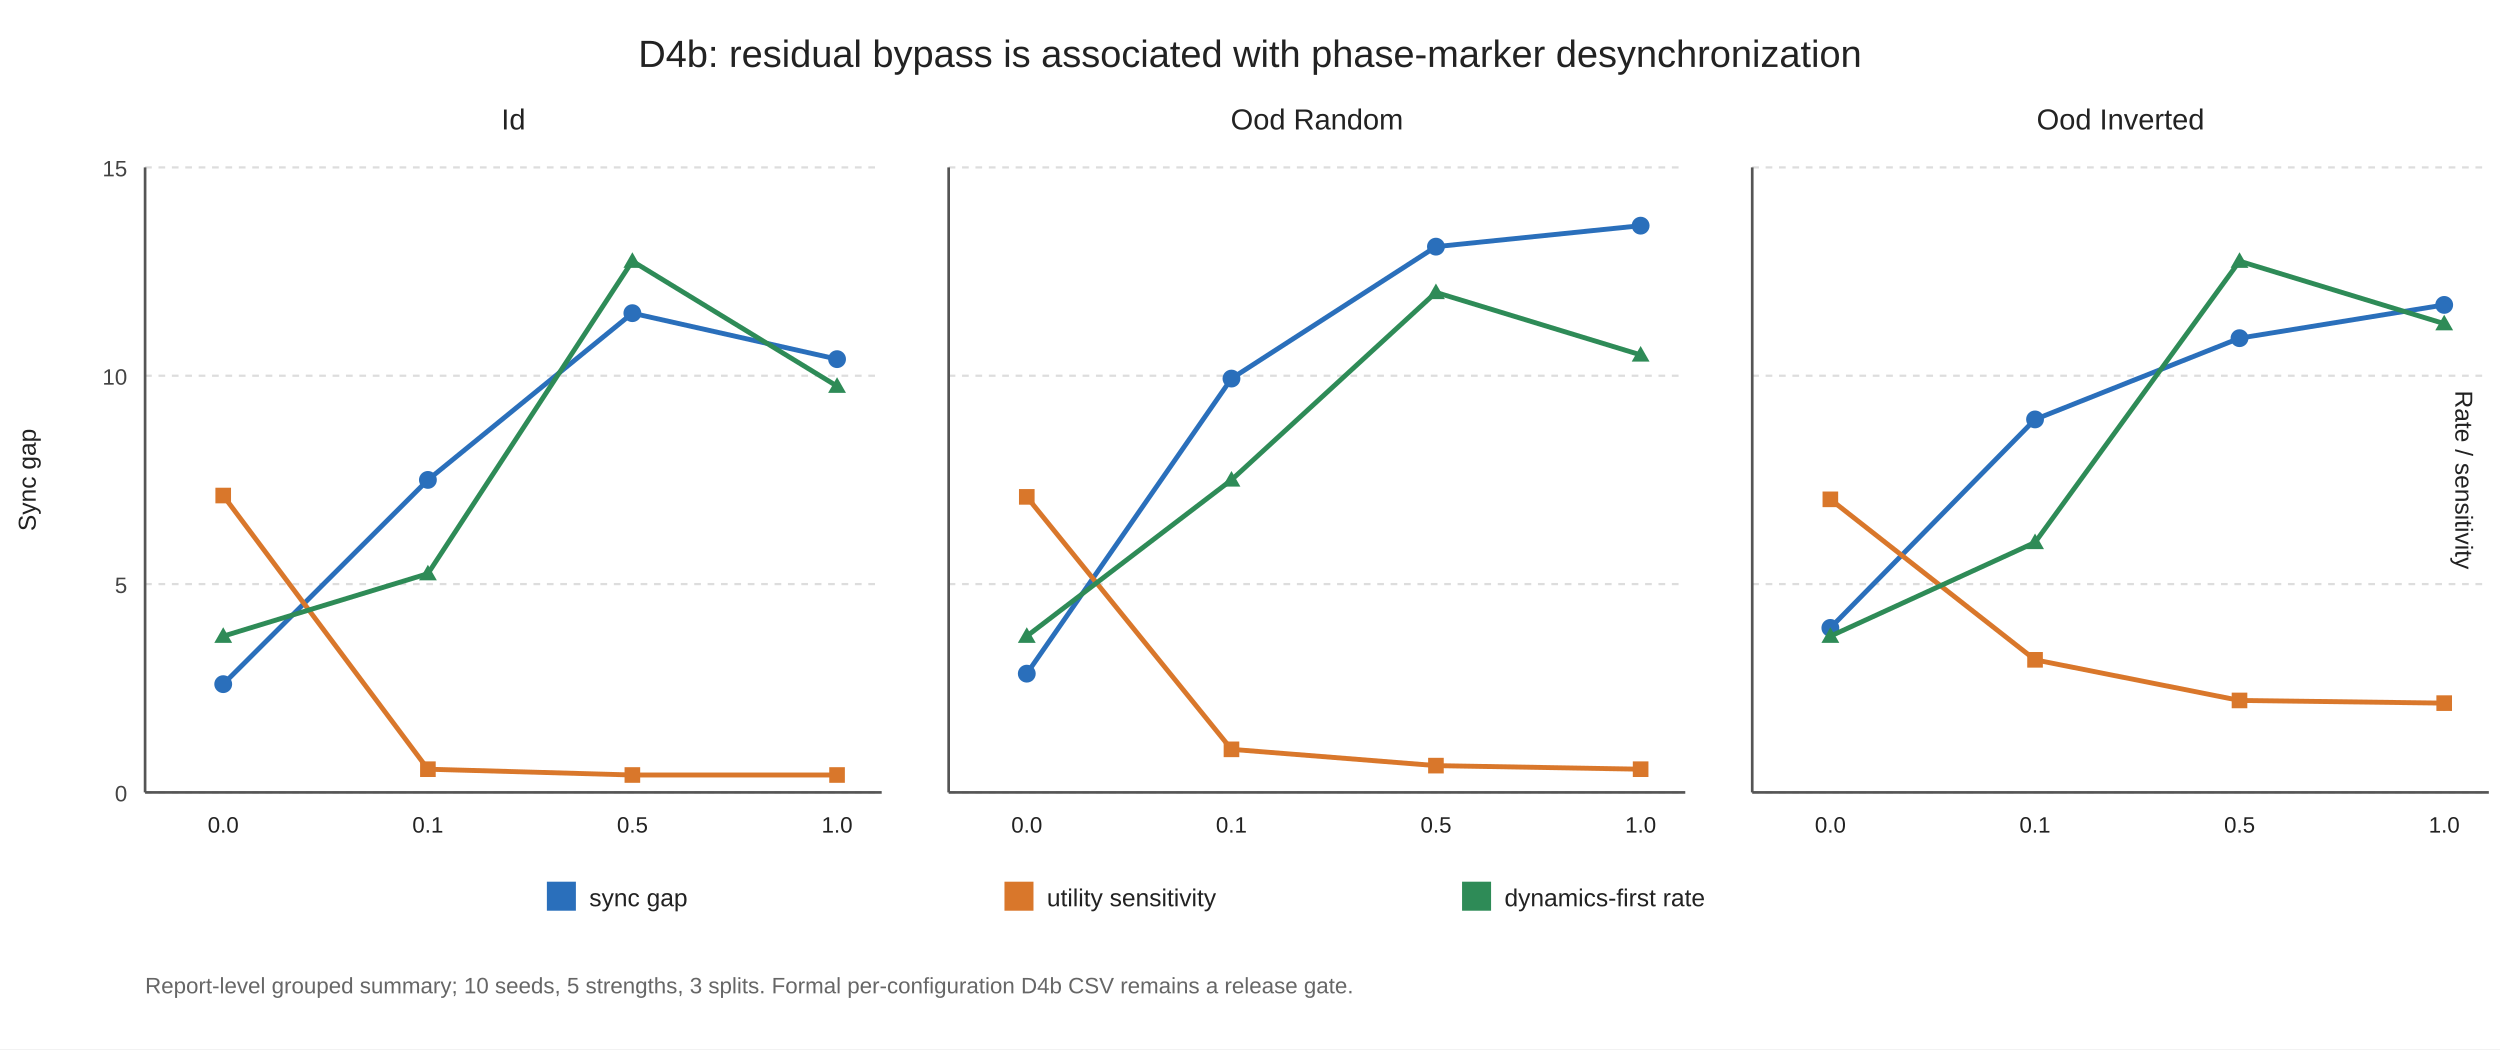
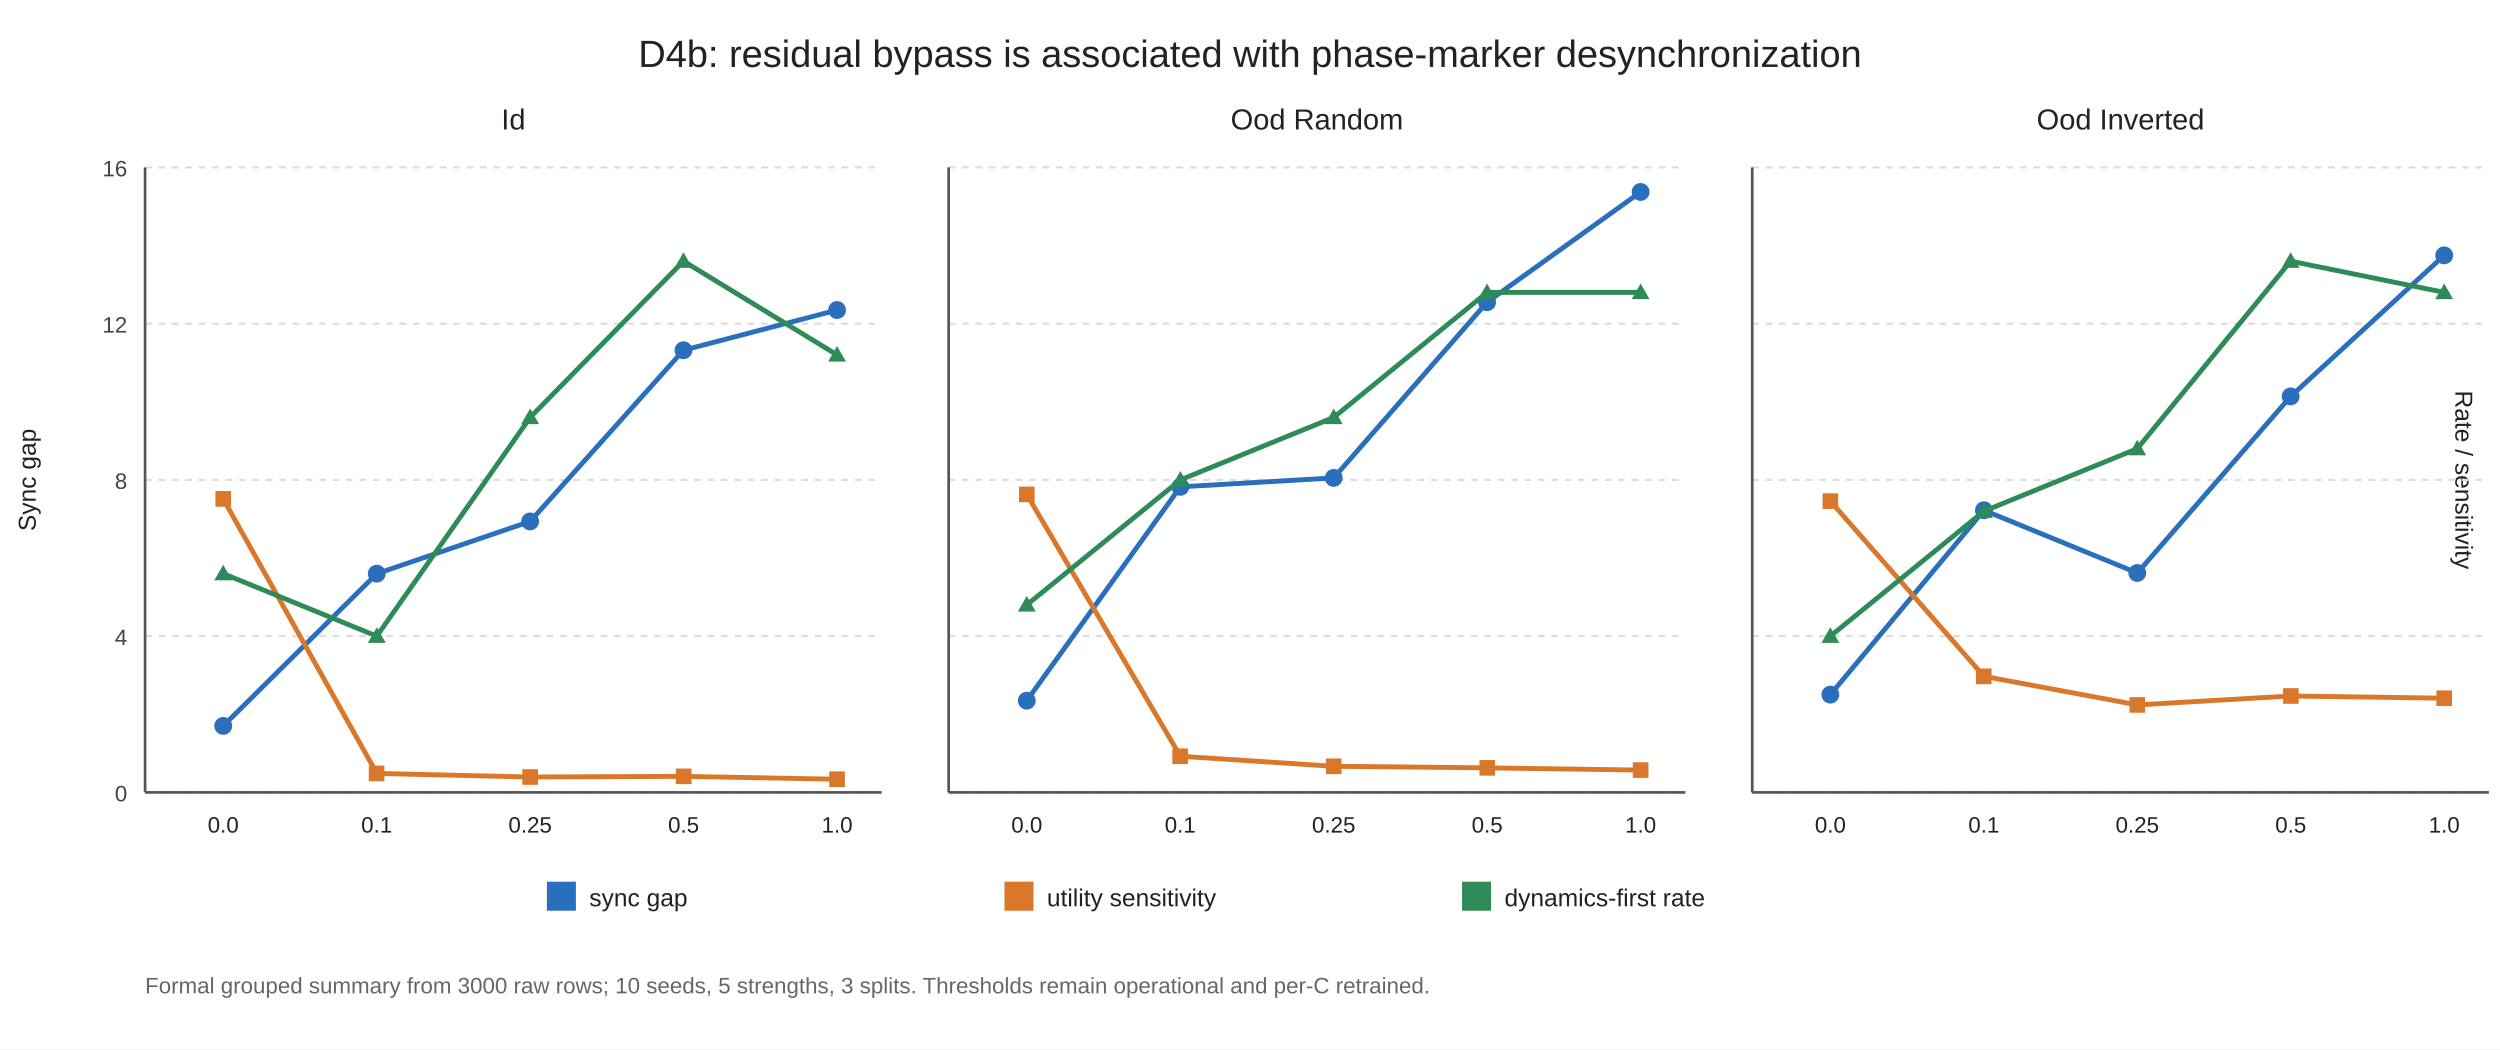
<svg xmlns="http://www.w3.org/2000/svg" width="1120" height="470" viewBox="0 0 1120 470" role="img" aria-labelledby="title desc">
  <rect width="100%" height="100%" fill="#ffffff" />
  <text x="560.0" y="30" font-size="17px" text-anchor="middle" fill="#222" font-family="Arial, sans-serif" font-weight="500">D4b: residual bypass is associated with phase-marker desynchronization</text>
  <text x="230.0" y="58" font-size="13px" text-anchor="middle" fill="#222" font-family="Arial, sans-serif" font-weight="500">Id</text>
  <line x1="65" y1="355.0" x2="395" y2="355.0" stroke="#dddddd" stroke-width="1" stroke-dasharray="3 3" />
  <text x="57" y="359.0" font-size="10px" text-anchor="end" fill="#444" font-family="Arial, sans-serif" font-weight="400">0</text>
-   <line x1="65" y1="261.667" x2="395" y2="261.667" stroke="#dddddd" stroke-width="1" stroke-dasharray="3 3" />
-   <text x="57" y="265.667" font-size="10px" text-anchor="end" fill="#444" font-family="Arial, sans-serif" font-weight="400">5</text>
-   <line x1="65" y1="168.333" x2="395" y2="168.333" stroke="#dddddd" stroke-width="1" stroke-dasharray="3 3" />
-   <text x="57" y="172.333" font-size="10px" text-anchor="end" fill="#444" font-family="Arial, sans-serif" font-weight="400">10</text>
+   <line x1="65" y1="285.0" x2="395" y2="285.0" stroke="#dddddd" stroke-width="1" stroke-dasharray="3 3" />
+   <text x="57" y="289.0" font-size="10px" text-anchor="end" fill="#444" font-family="Arial, sans-serif" font-weight="400">4</text>
+   <line x1="65" y1="215.0" x2="395" y2="215.0" stroke="#dddddd" stroke-width="1" stroke-dasharray="3 3" />
+   <text x="57" y="219.0" font-size="10px" text-anchor="end" fill="#444" font-family="Arial, sans-serif" font-weight="400">8</text>
+   <line x1="65" y1="145.0" x2="395" y2="145.0" stroke="#dddddd" stroke-width="1" stroke-dasharray="3 3" />
+   <text x="57" y="149.0" font-size="10px" text-anchor="end" fill="#444" font-family="Arial, sans-serif" font-weight="400">12</text>
  <line x1="65" y1="75.0" x2="395" y2="75.0" stroke="#dddddd" stroke-width="1" stroke-dasharray="3 3" />
-   <text x="57" y="79.0" font-size="10px" text-anchor="end" fill="#444" font-family="Arial, sans-serif" font-weight="400">15</text>
+   <text x="57" y="79.0" font-size="10px" text-anchor="end" fill="#444" font-family="Arial, sans-serif" font-weight="400">16</text>
  <line x1="65" y1="75" x2="65" y2="355" stroke="#555" stroke-width="1.2" />
  <line x1="65" y1="355" x2="395" y2="355" stroke="#555" stroke-width="1.2" />
  <text x="16" y="215.0" font-size="11px" text-anchor="middle" fill="#222" font-family="Arial, sans-serif" font-weight="400" transform="rotate(-90 16 215.0)">Sync gap</text>
  <text x="1100" y="215.0" font-size="11px" text-anchor="middle" fill="#222" font-family="Arial, sans-serif" font-weight="400" transform="rotate(90 1100 215.0)">Rate / sensitivity</text>
  <text x="100.0" y="373" font-size="10px" text-anchor="middle" fill="#222" font-family="Arial, sans-serif" font-weight="400">0.0</text>
-   <text x="191.667" y="373" font-size="10px" text-anchor="middle" fill="#222" font-family="Arial, sans-serif" font-weight="400">0.1</text>
-   <text x="283.333" y="373" font-size="10px" text-anchor="middle" fill="#222" font-family="Arial, sans-serif" font-weight="400">0.5</text>
+   <text x="168.75" y="373" font-size="10px" text-anchor="middle" fill="#222" font-family="Arial, sans-serif" font-weight="400">0.1</text>
+   <text x="237.5" y="373" font-size="10px" text-anchor="middle" fill="#222" font-family="Arial, sans-serif" font-weight="400">0.25</text>
+   <text x="306.25" y="373" font-size="10px" text-anchor="middle" fill="#222" font-family="Arial, sans-serif" font-weight="400">0.5</text>
  <text x="375.0" y="373" font-size="10px" text-anchor="middle" fill="#222" font-family="Arial, sans-serif" font-weight="400">1.0</text>
-   <polyline fill="none" stroke="#2a6fbb" stroke-width="2.2" points="100.0,306.5 191.7,215.0 283.3,140.3 375.0,160.9" />
-   <circle cx="100.0" cy="306.5" r="4" fill="#2a6fbb" />
-   <circle cx="191.7" cy="215.0" r="4" fill="#2a6fbb" />
-   <circle cx="283.3" cy="140.3" r="4" fill="#2a6fbb" />
-   <circle cx="375.0" cy="160.9" r="4" fill="#2a6fbb" />
-   <polyline fill="none" stroke="#d9772b" stroke-width="2.2" points="100.0,222.0 191.7,344.6 283.3,347.2 375.0,347.2" />
-   <rect x="96.5" y="218.5" width="7" height="7" fill="#d9772b" />
-   <rect x="188.2" y="341.1" width="7" height="7" fill="#d9772b" />
-   <rect x="279.8" y="343.7" width="7" height="7" fill="#d9772b" />
-   <rect x="371.5" y="343.7" width="7" height="7" fill="#d9772b" />
-   <polyline fill="none" stroke="#2e8b57" stroke-width="2.2" points="100.0,285.0 191.7,257.0 283.3,117.0 375.0,173.0" />
-   <path d="M 100.0 281.0 L 96.0 288.0 L 104.0 288.0 Z" fill="#2e8b57" />
-   <path d="M 191.7 253.0 L 187.7 260.0 L 195.7 260.0 Z" fill="#2e8b57" />
-   <path d="M 283.3 113.0 L 279.3 120.0 L 287.3 120.0 Z" fill="#2e8b57" />
-   <path d="M 375.0 169.0 L 371.0 176.0 L 379.0 176.0 Z" fill="#2e8b57" />
+   <polyline fill="none" stroke="#2a6fbb" stroke-width="2.2" points="100.0,325.2 168.8,257.0 237.5,233.6 306.2,156.9 375.0,138.9" />
+   <circle cx="100.0" cy="325.2" r="4" fill="#2a6fbb" />
+   <circle cx="168.8" cy="257.0" r="4" fill="#2a6fbb" />
+   <circle cx="237.5" cy="233.6" r="4" fill="#2a6fbb" />
+   <circle cx="306.2" cy="156.9" r="4" fill="#2a6fbb" />
+   <circle cx="375.0" cy="138.9" r="4" fill="#2a6fbb" />
+   <polyline fill="none" stroke="#d9772b" stroke-width="2.2" points="100.0,223.5 168.8,346.5 237.5,348.1 306.2,347.8 375.0,349.1" />
+   <rect x="96.5" y="220.0" width="7" height="7" fill="#d9772b" />
+   <rect x="165.2" y="343.0" width="7" height="7" fill="#d9772b" />
+   <rect x="234.0" y="344.6" width="7" height="7" fill="#d9772b" />
+   <rect x="302.8" y="344.3" width="7" height="7" fill="#d9772b" />
+   <rect x="371.5" y="345.6" width="7" height="7" fill="#d9772b" />
+   <polyline fill="none" stroke="#2e8b57" stroke-width="2.2" points="100.0,257.0 168.8,285.0 237.5,187.0 306.2,117.0 375.0,159.0" />
+   <path d="M 100.0 253.0 L 96.0 260.0 L 104.0 260.0 Z" fill="#2e8b57" />
+   <path d="M 168.8 281.0 L 164.8 288.0 L 172.8 288.0 Z" fill="#2e8b57" />
+   <path d="M 237.5 183.0 L 233.5 190.0 L 241.5 190.0 Z" fill="#2e8b57" />
+   <path d="M 306.2 113.0 L 302.2 120.0 L 310.2 120.0 Z" fill="#2e8b57" />
+   <path d="M 375.0 155.0 L 371.0 162.0 L 379.0 162.0 Z" fill="#2e8b57" />
  <text x="590.0" y="58" font-size="13px" text-anchor="middle" fill="#222" font-family="Arial, sans-serif" font-weight="500">Ood Random</text>
  <line x1="425" y1="355.0" x2="755" y2="355.0" stroke="#dddddd" stroke-width="1" stroke-dasharray="3 3" />
-   <line x1="425" y1="261.667" x2="755" y2="261.667" stroke="#dddddd" stroke-width="1" stroke-dasharray="3 3" />
-   <line x1="425" y1="168.333" x2="755" y2="168.333" stroke="#dddddd" stroke-width="1" stroke-dasharray="3 3" />
+   <line x1="425" y1="285.0" x2="755" y2="285.0" stroke="#dddddd" stroke-width="1" stroke-dasharray="3 3" />
+   <line x1="425" y1="215.0" x2="755" y2="215.0" stroke="#dddddd" stroke-width="1" stroke-dasharray="3 3" />
+   <line x1="425" y1="145.0" x2="755" y2="145.0" stroke="#dddddd" stroke-width="1" stroke-dasharray="3 3" />
  <line x1="425" y1="75.0" x2="755" y2="75.0" stroke="#dddddd" stroke-width="1" stroke-dasharray="3 3" />
  <line x1="425" y1="75" x2="425" y2="355" stroke="#555" stroke-width="1.2" />
  <line x1="425" y1="355" x2="755" y2="355" stroke="#555" stroke-width="1.2" />
  <text x="460.0" y="373" font-size="10px" text-anchor="middle" fill="#222" font-family="Arial, sans-serif" font-weight="400">0.0</text>
-   <text x="551.667" y="373" font-size="10px" text-anchor="middle" fill="#222" font-family="Arial, sans-serif" font-weight="400">0.1</text>
-   <text x="643.333" y="373" font-size="10px" text-anchor="middle" fill="#222" font-family="Arial, sans-serif" font-weight="400">0.5</text>
+   <text x="528.75" y="373" font-size="10px" text-anchor="middle" fill="#222" font-family="Arial, sans-serif" font-weight="400">0.1</text>
+   <text x="597.5" y="373" font-size="10px" text-anchor="middle" fill="#222" font-family="Arial, sans-serif" font-weight="400">0.25</text>
+   <text x="666.25" y="373" font-size="10px" text-anchor="middle" fill="#222" font-family="Arial, sans-serif" font-weight="400">0.5</text>
  <text x="735.0" y="373" font-size="10px" text-anchor="middle" fill="#222" font-family="Arial, sans-serif" font-weight="400">1.0</text>
-   <polyline fill="none" stroke="#2a6fbb" stroke-width="2.2" points="460.0,301.8 551.7,169.6 643.3,110.5 735.0,101.1" />
-   <circle cx="460.0" cy="301.8" r="4" fill="#2a6fbb" />
-   <circle cx="551.7" cy="169.6" r="4" fill="#2a6fbb" />
-   <circle cx="643.3" cy="110.5" r="4" fill="#2a6fbb" />
-   <circle cx="735.0" cy="101.1" r="4" fill="#2a6fbb" />
-   <polyline fill="none" stroke="#d9772b" stroke-width="2.2" points="460.0,222.6 551.7,335.7 643.3,343.0 735.0,344.6" />
-   <rect x="456.5" y="219.1" width="7" height="7" fill="#d9772b" />
-   <rect x="548.2" y="332.2" width="7" height="7" fill="#d9772b" />
-   <rect x="639.8" y="339.5" width="7" height="7" fill="#d9772b" />
-   <rect x="731.5" y="341.1" width="7" height="7" fill="#d9772b" />
-   <polyline fill="none" stroke="#2e8b57" stroke-width="2.2" points="460.0,285.0 551.7,215.0 643.3,131.0 735.0,159.0" />
-   <path d="M 460.0 281.0 L 456.0 288.0 L 464.0 288.0 Z" fill="#2e8b57" />
-   <path d="M 551.7 211.0 L 547.7 218.0 L 555.7 218.0 Z" fill="#2e8b57" />
-   <path d="M 643.3 127.0 L 639.3 134.0 L 647.3 134.0 Z" fill="#2e8b57" />
-   <path d="M 735.0 155.0 L 731.0 162.0 L 739.0 162.0 Z" fill="#2e8b57" />
+   <polyline fill="none" stroke="#2a6fbb" stroke-width="2.2" points="460.0,313.9 528.8,218.1 597.5,214.1 666.2,135.4 735.0,86.0" />
+   <circle cx="460.0" cy="313.9" r="4" fill="#2a6fbb" />
+   <circle cx="528.8" cy="218.1" r="4" fill="#2a6fbb" />
+   <circle cx="597.5" cy="214.1" r="4" fill="#2a6fbb" />
+   <circle cx="666.2" cy="135.4" r="4" fill="#2a6fbb" />
+   <circle cx="735.0" cy="86.0" r="4" fill="#2a6fbb" />
+   <polyline fill="none" stroke="#d9772b" stroke-width="2.2" points="460.0,221.5 528.8,338.8 597.5,343.3 666.2,344.0 735.0,345.0" />
+   <rect x="456.5" y="218.0" width="7" height="7" fill="#d9772b" />
+   <rect x="525.2" y="335.3" width="7" height="7" fill="#d9772b" />
+   <rect x="594.0" y="339.8" width="7" height="7" fill="#d9772b" />
+   <rect x="662.8" y="340.5" width="7" height="7" fill="#d9772b" />
+   <rect x="731.5" y="341.5" width="7" height="7" fill="#d9772b" />
+   <polyline fill="none" stroke="#2e8b57" stroke-width="2.2" points="460.0,271.0 528.8,215.0 597.5,187.0 666.2,131.0 735.0,131.0" />
+   <path d="M 460.0 267.0 L 456.0 274.0 L 464.0 274.0 Z" fill="#2e8b57" />
+   <path d="M 528.8 211.0 L 524.8 218.0 L 532.8 218.0 Z" fill="#2e8b57" />
+   <path d="M 597.5 183.0 L 593.5 190.0 L 601.5 190.0 Z" fill="#2e8b57" />
+   <path d="M 666.2 127.0 L 662.2 134.0 L 670.2 134.0 Z" fill="#2e8b57" />
+   <path d="M 735.0 127.0 L 731.0 134.0 L 739.0 134.0 Z" fill="#2e8b57" />
  <text x="950.0" y="58" font-size="13px" text-anchor="middle" fill="#222" font-family="Arial, sans-serif" font-weight="500">Ood Inverted</text>
  <line x1="785" y1="355.0" x2="1115" y2="355.0" stroke="#dddddd" stroke-width="1" stroke-dasharray="3 3" />
-   <line x1="785" y1="261.667" x2="1115" y2="261.667" stroke="#dddddd" stroke-width="1" stroke-dasharray="3 3" />
-   <line x1="785" y1="168.333" x2="1115" y2="168.333" stroke="#dddddd" stroke-width="1" stroke-dasharray="3 3" />
+   <line x1="785" y1="285.0" x2="1115" y2="285.0" stroke="#dddddd" stroke-width="1" stroke-dasharray="3 3" />
+   <line x1="785" y1="215.0" x2="1115" y2="215.0" stroke="#dddddd" stroke-width="1" stroke-dasharray="3 3" />
+   <line x1="785" y1="145.0" x2="1115" y2="145.0" stroke="#dddddd" stroke-width="1" stroke-dasharray="3 3" />
  <line x1="785" y1="75.0" x2="1115" y2="75.0" stroke="#dddddd" stroke-width="1" stroke-dasharray="3 3" />
  <line x1="785" y1="75" x2="785" y2="355" stroke="#555" stroke-width="1.2" />
  <line x1="785" y1="355" x2="1115" y2="355" stroke="#555" stroke-width="1.2" />
  <text x="820.0" y="373" font-size="10px" text-anchor="middle" fill="#222" font-family="Arial, sans-serif" font-weight="400">0.0</text>
-   <text x="911.667" y="373" font-size="10px" text-anchor="middle" fill="#222" font-family="Arial, sans-serif" font-weight="400">0.1</text>
-   <text x="1003.333" y="373" font-size="10px" text-anchor="middle" fill="#222" font-family="Arial, sans-serif" font-weight="400">0.5</text>
+   <text x="888.75" y="373" font-size="10px" text-anchor="middle" fill="#222" font-family="Arial, sans-serif" font-weight="400">0.1</text>
+   <text x="957.5" y="373" font-size="10px" text-anchor="middle" fill="#222" font-family="Arial, sans-serif" font-weight="400">0.25</text>
+   <text x="1026.25" y="373" font-size="10px" text-anchor="middle" fill="#222" font-family="Arial, sans-serif" font-weight="400">0.5</text>
  <text x="1095.0" y="373" font-size="10px" text-anchor="middle" fill="#222" font-family="Arial, sans-serif" font-weight="400">1.0</text>
-   <polyline fill="none" stroke="#2a6fbb" stroke-width="2.2" points="820.0,281.3 911.7,187.9 1003.3,151.5 1095.0,136.6" />
-   <circle cx="820.0" cy="281.3" r="4" fill="#2a6fbb" />
-   <circle cx="911.7" cy="187.9" r="4" fill="#2a6fbb" />
-   <circle cx="1003.3" cy="151.5" r="4" fill="#2a6fbb" />
-   <circle cx="1095.0" cy="136.6" r="4" fill="#2a6fbb" />
-   <polyline fill="none" stroke="#d9772b" stroke-width="2.2" points="820.0,223.7 911.7,295.6 1003.3,313.8 1095.0,315.0" />
-   <rect x="816.5" y="220.2" width="7" height="7" fill="#d9772b" />
-   <rect x="908.2" y="292.1" width="7" height="7" fill="#d9772b" />
-   <rect x="999.8" y="310.3" width="7" height="7" fill="#d9772b" />
-   <rect x="1091.5" y="311.5" width="7" height="7" fill="#d9772b" />
-   <polyline fill="none" stroke="#2e8b57" stroke-width="2.2" points="820.0,285.0 911.7,243.0 1003.3,117.0 1095.0,145.0" />
+   <polyline fill="none" stroke="#2a6fbb" stroke-width="2.2" points="820.0,311.2 888.8,228.6 957.5,256.7 1026.2,177.6 1095.0,114.4" />
+   <circle cx="820.0" cy="311.2" r="4" fill="#2a6fbb" />
+   <circle cx="888.8" cy="228.6" r="4" fill="#2a6fbb" />
+   <circle cx="957.5" cy="256.7" r="4" fill="#2a6fbb" />
+   <circle cx="1026.2" cy="177.6" r="4" fill="#2a6fbb" />
+   <circle cx="1095.0" cy="114.4" r="4" fill="#2a6fbb" />
+   <polyline fill="none" stroke="#d9772b" stroke-width="2.2" points="820.0,224.5 888.8,303.0 957.5,315.8 1026.2,311.8 1095.0,312.8" />
+   <rect x="816.5" y="221.0" width="7" height="7" fill="#d9772b" />
+   <rect x="885.2" y="299.5" width="7" height="7" fill="#d9772b" />
+   <rect x="954.0" y="312.3" width="7" height="7" fill="#d9772b" />
+   <rect x="1022.8" y="308.3" width="7" height="7" fill="#d9772b" />
+   <rect x="1091.5" y="309.3" width="7" height="7" fill="#d9772b" />
+   <polyline fill="none" stroke="#2e8b57" stroke-width="2.2" points="820.0,285.0 888.8,229.0 957.5,201.0 1026.2,117.0 1095.0,131.0" />
  <path d="M 820.0 281.0 L 816.0 288.0 L 824.0 288.0 Z" fill="#2e8b57" />
-   <path d="M 911.7 239.0 L 907.7 246.0 L 915.7 246.0 Z" fill="#2e8b57" />
-   <path d="M 1003.3 113.0 L 999.3 120.0 L 1007.3 120.0 Z" fill="#2e8b57" />
-   <path d="M 1095.0 141.0 L 1091.0 148.0 L 1099.0 148.0 Z" fill="#2e8b57" />
+   <path d="M 888.8 225.0 L 884.8 232.0 L 892.8 232.0 Z" fill="#2e8b57" />
+   <path d="M 957.5 197.0 L 953.5 204.0 L 961.5 204.0 Z" fill="#2e8b57" />
+   <path d="M 1026.2 113.0 L 1022.2 120.0 L 1030.2 120.0 Z" fill="#2e8b57" />
+   <path d="M 1095.0 127.0 L 1091.0 134.0 L 1099.0 134.0 Z" fill="#2e8b57" />
  <rect x="245" y="395" width="13" height="13" fill="#2a6fbb" />
  <text x="264" y="406" font-size="11px" text-anchor="start" fill="#222" font-family="Arial, sans-serif" font-weight="400">sync gap</text>
  <rect x="450" y="395" width="13" height="13" fill="#d9772b" />
  <text x="469" y="406" font-size="11px" text-anchor="start" fill="#222" font-family="Arial, sans-serif" font-weight="400">utility sensitivity</text>
  <rect x="655" y="395" width="13" height="13" fill="#2e8b57" />
  <text x="674" y="406" font-size="11px" text-anchor="start" fill="#222" font-family="Arial, sans-serif" font-weight="400">dynamics-first rate</text>
-   <text x="65" y="445" font-size="10px" text-anchor="start" fill="#666" font-family="Arial, sans-serif" font-weight="400">Report-level grouped summary; 10 seeds, 5 strengths, 3 splits. Formal per-configuration D4b CSV remains a release gate.</text>
+   <text x="65" y="445" font-size="10px" text-anchor="start" fill="#666" font-family="Arial, sans-serif" font-weight="400">Formal grouped summary from 3000 raw rows; 10 seeds, 5 strengths, 3 splits. Thresholds remain operational and per-C retrained.</text>
</svg>
